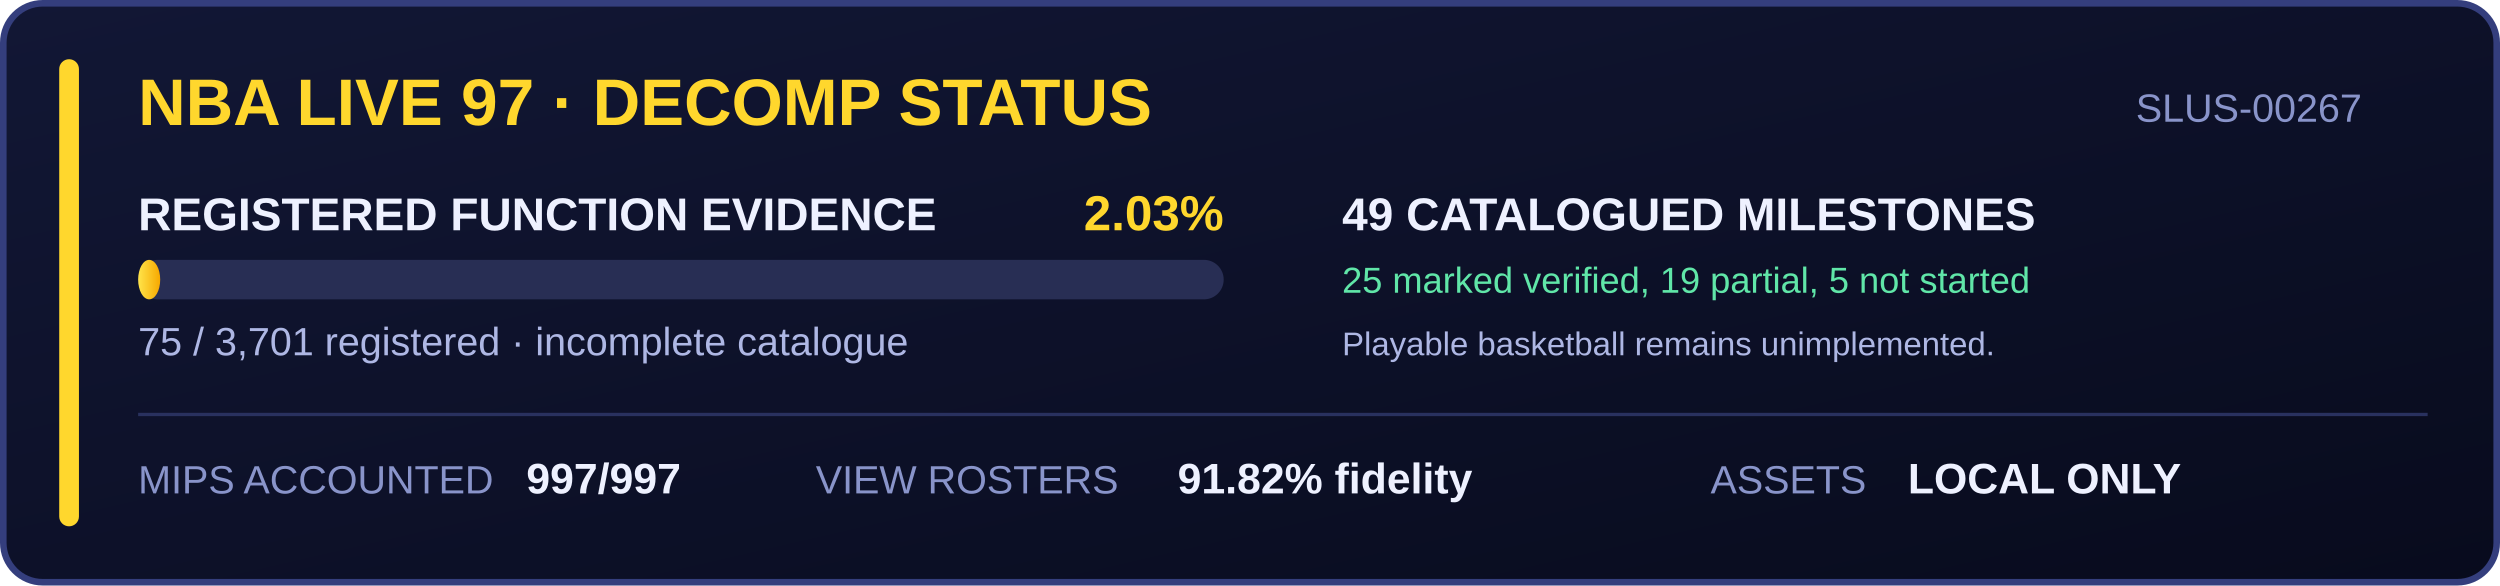
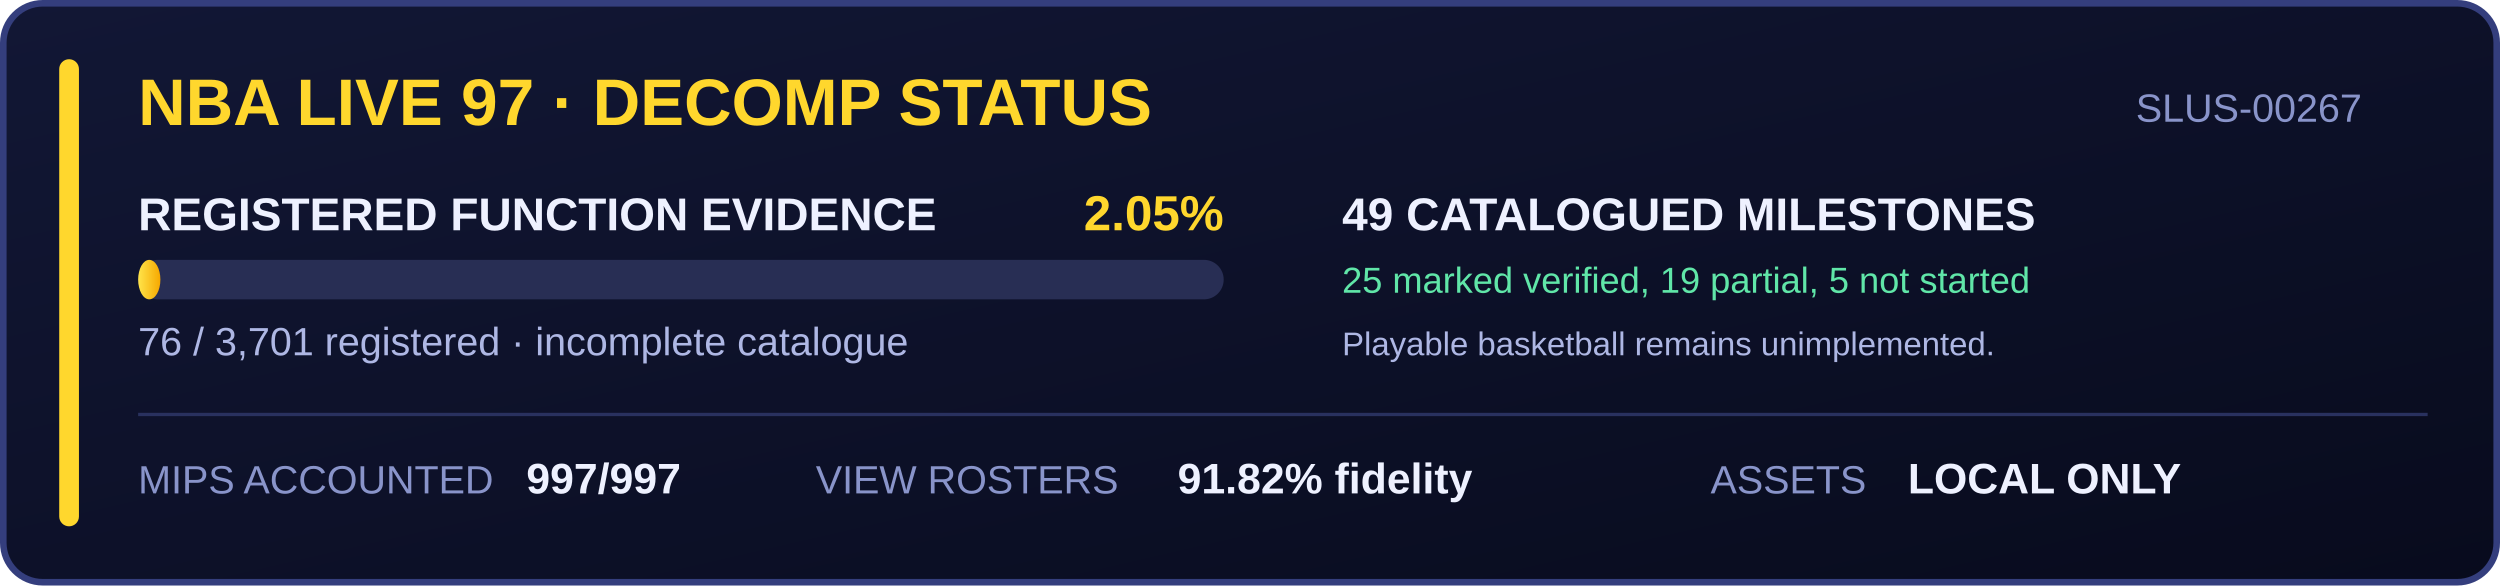
<svg xmlns="http://www.w3.org/2000/svg" width="760" height="178" viewBox="0 0 760 178" role="img" aria-labelledby="title desc">
  <defs>
    <linearGradient id="panel" x1="0" y1="0" x2="1" y2="1">
      <stop stop-color="#121735" />
      <stop offset="1" stop-color="#080b1d" />
    </linearGradient>
    <linearGradient id="gold" x1="0" y1="0" x2="1" y2="0">
      <stop stop-color="#ffe44a" />
      <stop offset="1" stop-color="#f6a800" />
    </linearGradient>
  </defs>
  <rect x="1" y="1" width="758" height="176" rx="12" fill="url(#panel)" stroke="#343e7d" stroke-width="2" />
  <rect x="18" y="18" width="6" height="142" rx="3" fill="#ffd72d" />
  <g font-family="Segoe UI, Arial, sans-serif">
    <text x="42" y="38" fill="#ffd72d" font-size="20" font-weight="700">NBA LIVE 97 · DECOMP STATUS</text>
    <text x="718" y="37" fill="#8994ca" font-size="12" text-anchor="end">SLUS-00267</text>
    <text x="42" y="70" fill="#eef1ff" font-size="14" font-weight="600">REGISTERED FUNCTION EVIDENCE</text>
-     <text x="372" y="70" fill="#ffd72d" font-size="15" font-weight="700" text-anchor="end">2.03%</text>
+     <text x="372" y="70" fill="#ffd72d" font-size="15" font-weight="700" text-anchor="end">2.05%</text>
    <rect x="42" y="79" width="330" height="12" rx="6" fill="#282e54" />
-     <rect x="42" y="79" width="6.7" height="12" rx="6" fill="url(#gold)" />
-     <text x="42" y="108" fill="#aeb7e4" font-size="12">75 / 3,701 registered · incomplete catalogue</text>
+     <rect x="42" y="79" width="6.76" height="12" rx="6" fill="url(#gold)" />
+     <text x="42" y="108" fill="#aeb7e4" font-size="12">76 / 3,701 registered · incomplete catalogue</text>
    <text x="408" y="70" fill="#eef1ff" font-size="14" font-weight="600">49 CATALOGUED MILESTONES</text>
    <text x="408" y="89" fill="#60e6a8" font-size="11">25 marked verified, 19 partial, 5 not started</text>
    <text x="408" y="108" fill="#aeb7e4" font-size="10">Playable basketball remains unimplemented.</text>
    <line x1="42" y1="126" x2="738" y2="126" stroke="#29315f" />
    <text x="42" y="150" fill="#8994ca" font-size="12">MIPS ACCOUNTED</text>
    <text x="160" y="150" fill="#eef1ff" font-size="13" font-weight="700">997/997</text>
    <text x="248" y="150" fill="#8994ca" font-size="12">VIEW ROSTERS</text>
    <text x="358" y="150" fill="#eef1ff" font-size="13" font-weight="700">91.82% fidelity</text>
    <text x="520" y="150" fill="#8994ca" font-size="12">ASSETS</text>
    <text x="580" y="150" fill="#eef1ff" font-size="13" font-weight="700">LOCAL ONLY</text>
  </g>
</svg>
